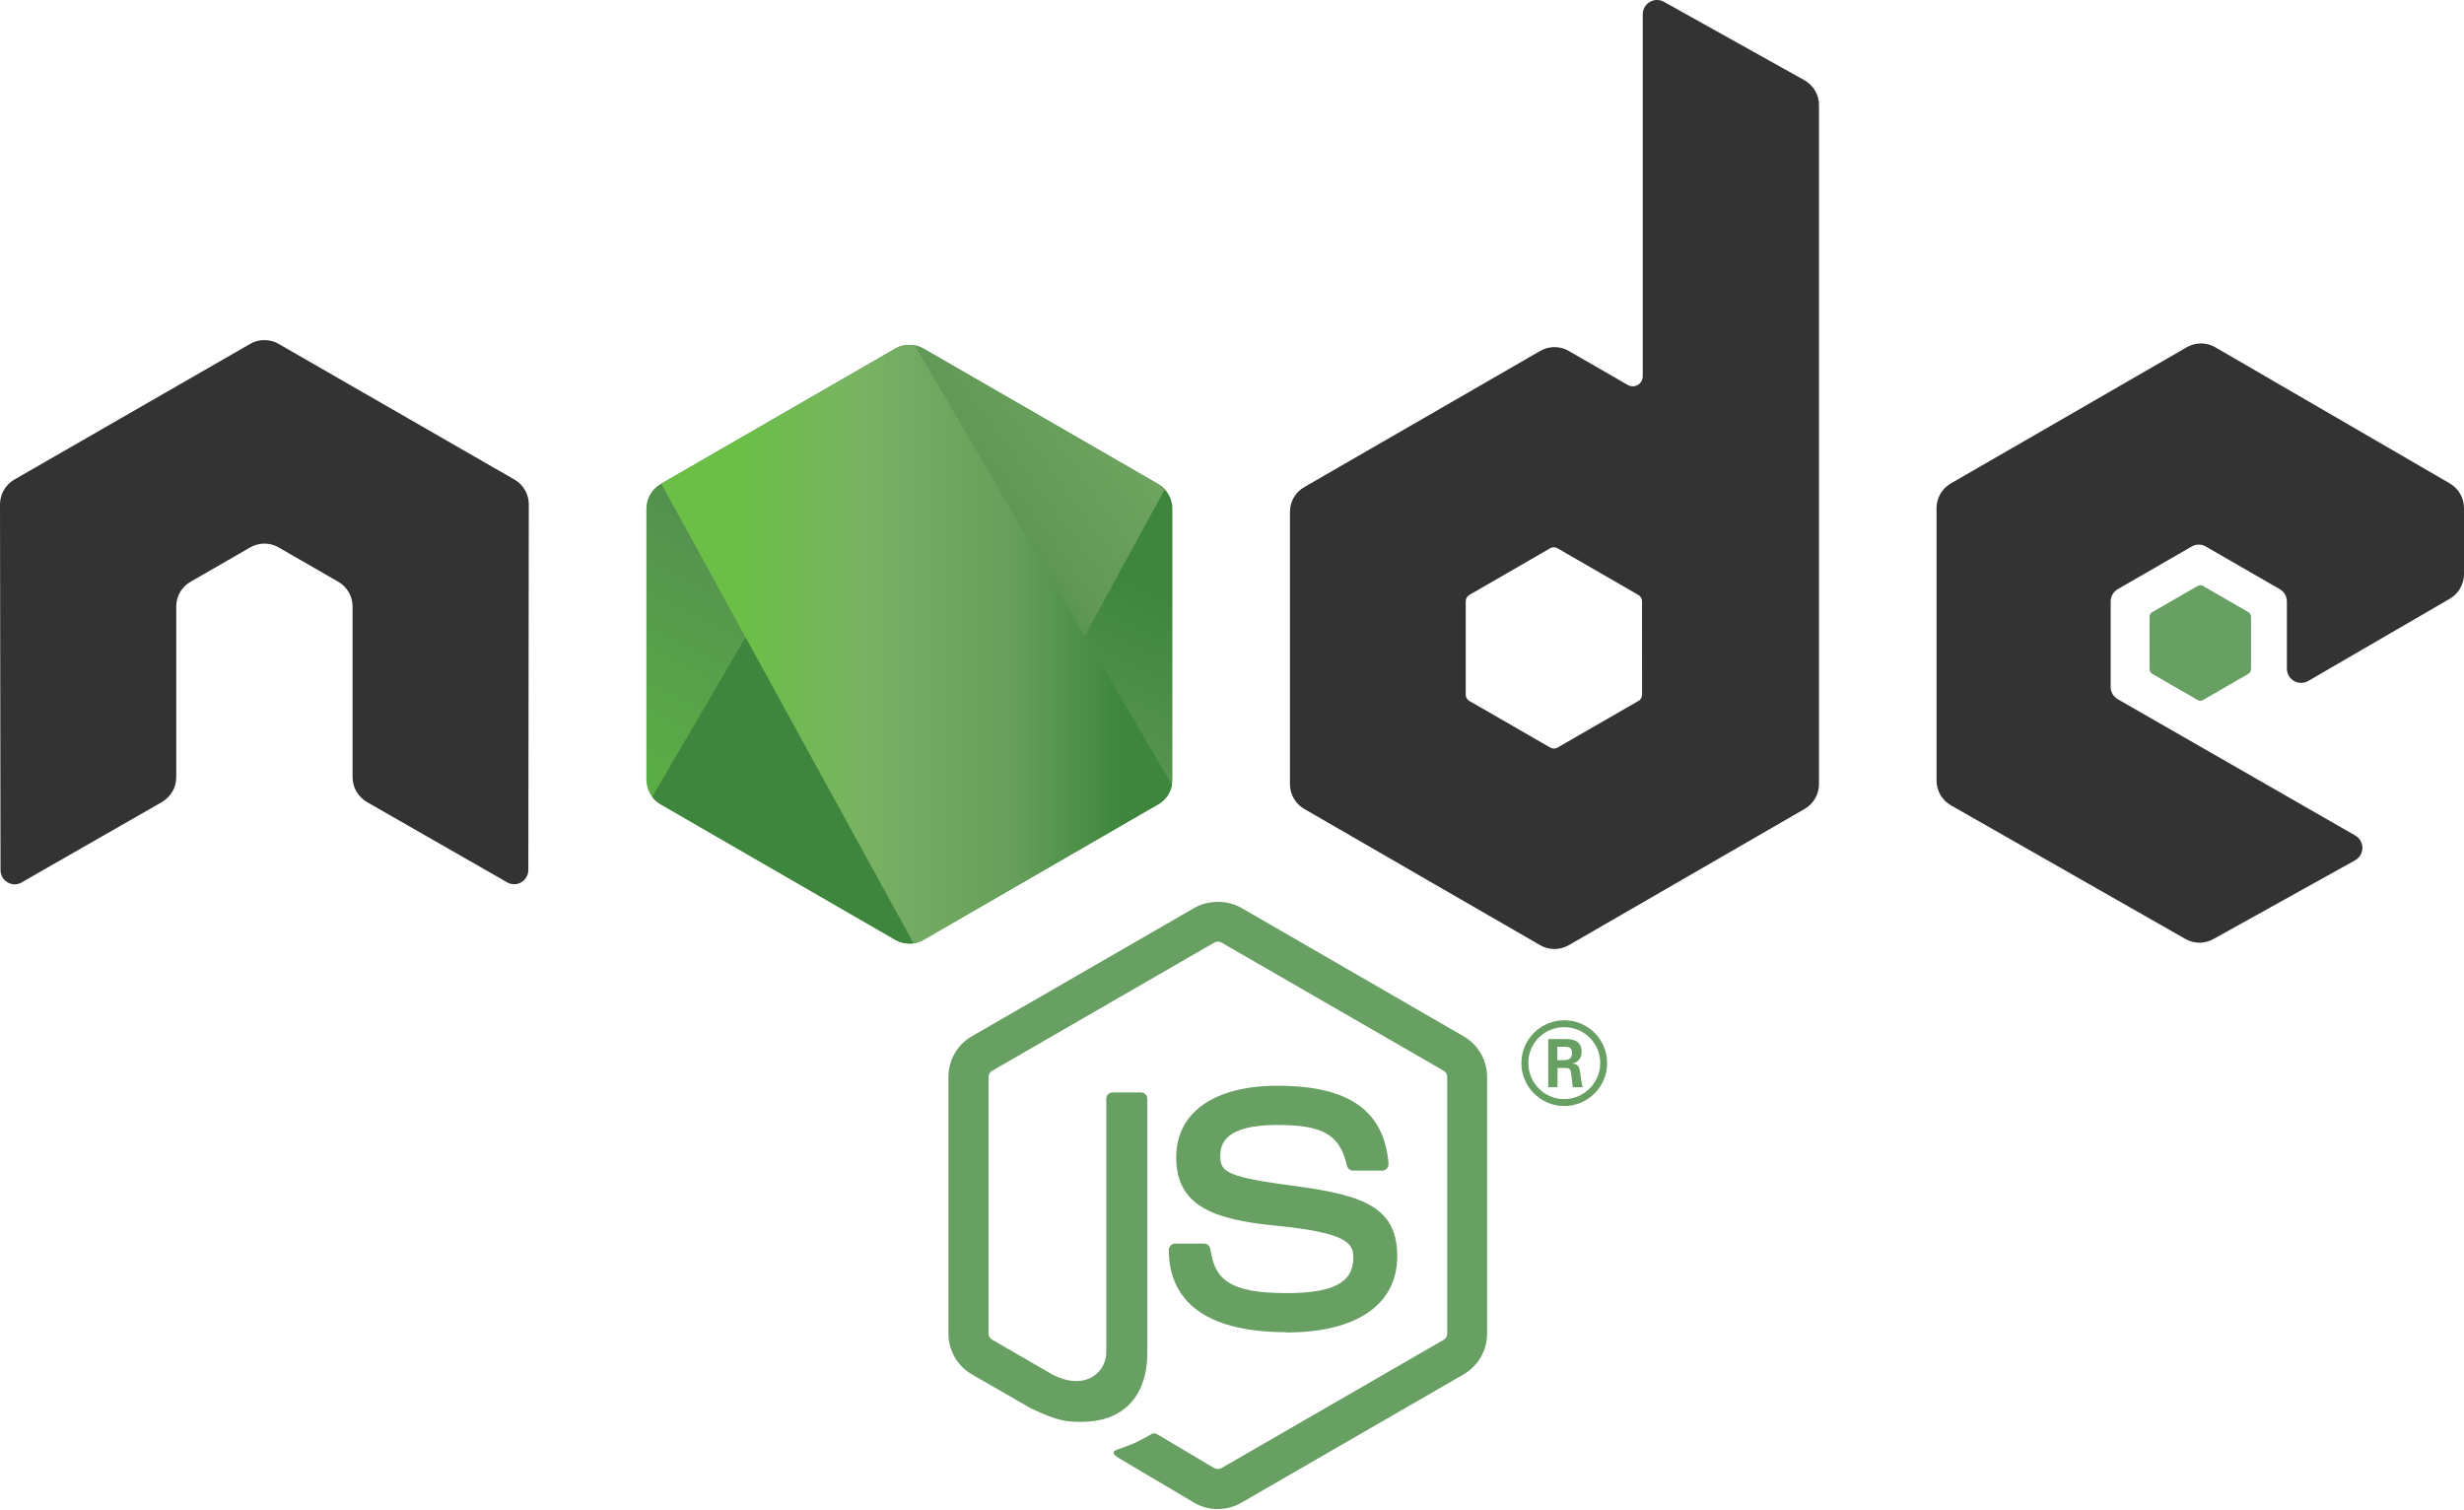
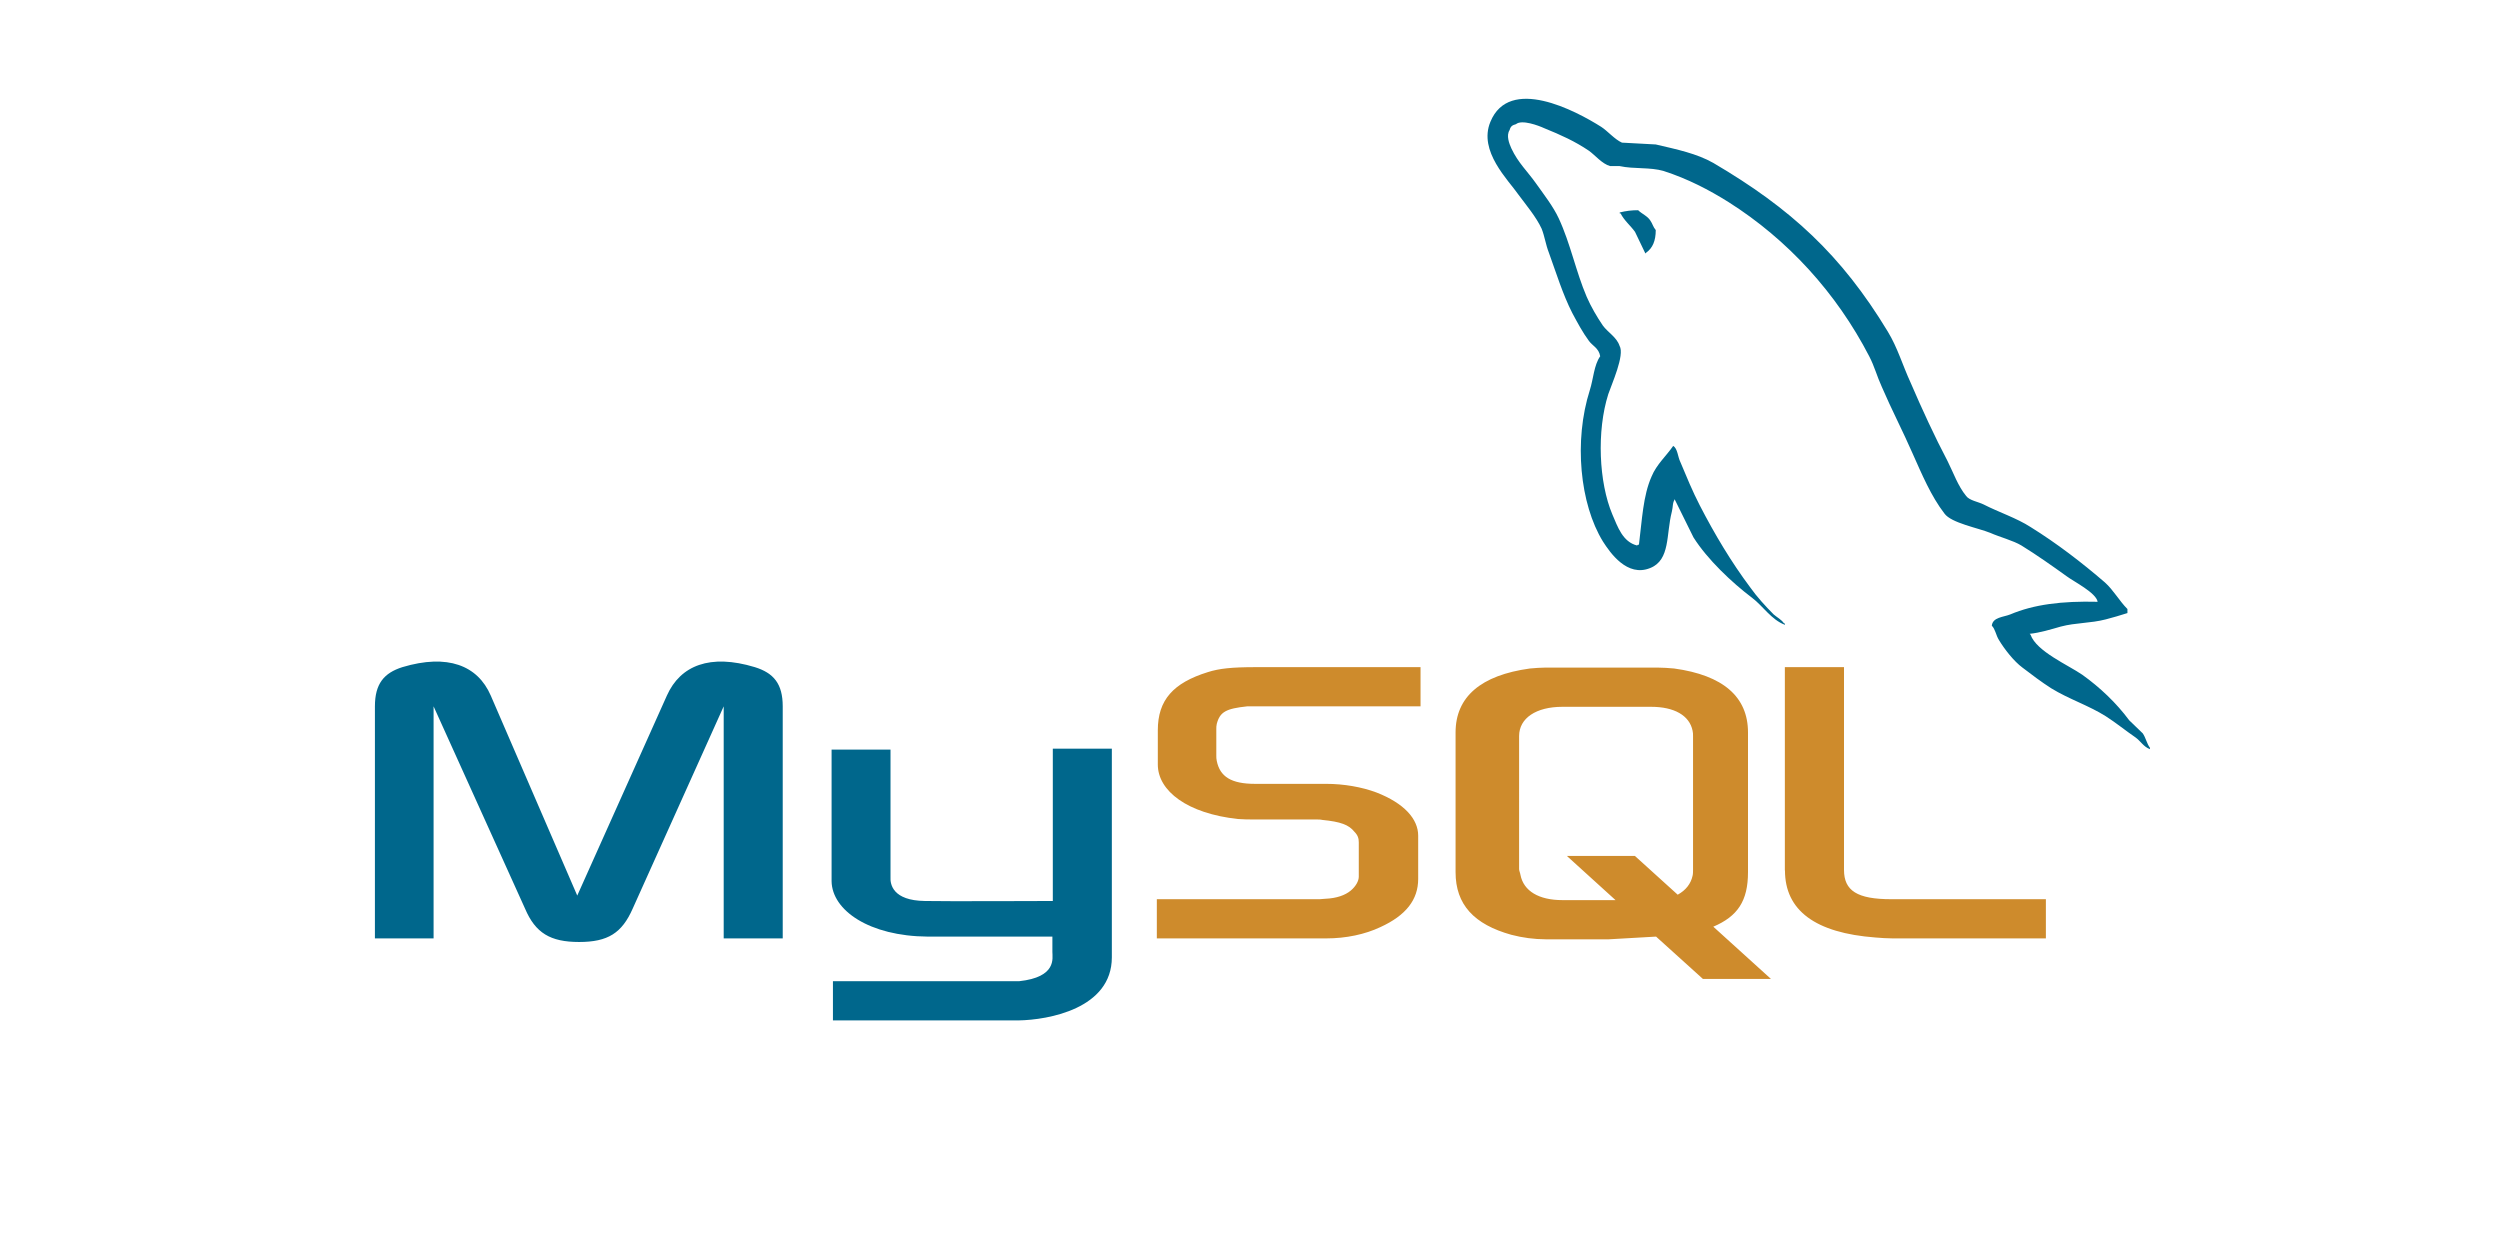
- <svg xmlns="http://www.w3.org/2000/svg" width="589.827" height="361.238" version="1.2" viewBox="0 0 442.37 270.929">
-   <defs>
-     <clipPath id="a">
-       <path d="M239.03 226.605l-42.13 24.317c-1.578.91-2.546 2.59-2.546 4.406v48.668c0 1.817.968 3.496 2.546 4.406l42.133 24.336c1.575.907 3.517.907 5.09 0l42.126-24.336c1.57-.91 2.54-2.59 2.54-4.406v-48.668c0-1.816-.97-3.496-2.55-4.406l-42.12-24.317c-.79-.453-1.67-.68-2.55-.68-.88 0-1.76.227-2.55.68" />
-     </clipPath>
-     <linearGradient id="b" x1="-.348" x2="1.251" gradientTransform="rotate(116.114 53.1 202.97) scale(86.48)" gradientUnits="userSpaceOnUse">
-       <stop offset=".3" stop-color="#3E863D" />
-       <stop offset=".5" stop-color="#55934F" />
-       <stop offset=".8" stop-color="#5AAD45" />
-     </linearGradient>
-     <clipPath id="c">
-       <path d="M195.398 307.086c.403.523.907.976 1.5 1.316l36.14 20.875 6.02 3.46c.9.52 1.926.74 2.934.665.336-.027.672-.09 1-.183l44.434-81.36c-.34-.37-.738-.68-1.184-.94l-27.586-15.93-14.582-8.39c-.414-.24-.863-.41-1.32-.53zm0 0" />
-     </clipPath>
-     <linearGradient id="d" x1="-.456" x2=".582" gradientTransform="rotate(-36.46 550.846 -214.337) scale(132.798)" gradientUnits="userSpaceOnUse">
-       <stop offset=".57" stop-color="#3E863D" />
-       <stop offset=".72" stop-color="#619857" />
-       <stop offset="1" stop-color="#76AC64" />
-     </linearGradient>
-     <clipPath id="e">
-       <path d="M241.066 225.953c-.707.07-1.398.29-2.035.652l-42.01 24.247 45.3 82.51c.63-.09 1.25-.3 1.81-.624l42.13-24.336c1.3-.754 2.19-2.03 2.46-3.476l-46.18-78.89c-.34-.067-.68-.102-1.03-.102-.14 0-.28.007-.42.02" />
-     </clipPath>
-     <linearGradient id="f" x1=".043" x2=".984" gradientTransform="translate(192.862 279.652) scale(97.417)" gradientUnits="userSpaceOnUse">
-       <stop offset=".16" stop-color="#6BBF47" />
-       <stop offset=".38" stop-color="#79B461" />
-       <stop offset=".47" stop-color="#75AC64" />
-       <stop offset=".7" stop-color="#659E5A" />
-       <stop offset=".9" stop-color="#3E863D" />
-     </linearGradient>
-   </defs>
-   <path fill="#689f63" d="M218.647 270.93c-1.46 0-2.91-.383-4.19-1.12l-13.337-7.896c-1.992-1.114-1.02-1.508-.363-1.735 2.656-.93 3.195-1.14 6.03-2.75.298-.17.688-.11.993.07l10.246 6.08c.37.2.895.2 1.238 0l39.95-23.06c.37-.21.61-.64.61-1.08v-46.1c0-.46-.24-.87-.618-1.1l-39.934-23.04c-.37-.22-.86-.22-1.23 0l-39.926 23.04c-.387.22-.633.65-.633 1.09v46.1c0 .44.24.86.62 1.07l10.94 6.32c5.94 2.97 9.57-.53 9.57-4.05v-45.5c0-.65.51-1.15 1.16-1.15h5.06c.63 0 1.15.5 1.15 1.15v45.52c0 7.92-4.32 12.47-11.83 12.47-2.31 0-4.13 0-9.21-2.5l-10.48-6.04c-2.59-1.5-4.19-4.3-4.19-7.29v-46.1c0-3 1.6-5.8 4.19-7.28l39.99-23.07c2.53-1.43 5.89-1.43 8.4 0l39.94 23.08c2.58 1.49 4.19 4.28 4.19 7.28v46.1c0 2.99-1.61 5.78-4.19 7.28l-39.94 23.07c-1.28.74-2.73 1.12-4.21 1.12" />
-   <path fill="#689f63" d="M230.987 239.164c-17.48 0-21.145-8.024-21.145-14.754 0-.64.516-1.15 1.157-1.15h5.16c.57 0 1.05.415 1.14.978.78 5.258 3.1 7.91 13.67 7.91 8.42 0 12-1.902 12-6.367 0-2.57-1.02-4.48-14.1-5.76-10.94-1.08-17.7-3.49-17.7-12.24 0-8.06 6.8-12.86 18.19-12.86 12.79 0 19.13 4.44 19.93 13.98.03.33-.09.65-.31.89-.22.23-.53.37-.85.37h-5.19c-.54 0-1.01-.38-1.12-.9-1.25-5.53-4.27-7.3-12.48-7.3-9.19 0-10.26 3.2-10.26 5.6 0 2.91 1.26 3.76 13.66 5.4 12.28 1.63 18.11 3.93 18.11 12.56 0 8.7-7.26 13.69-19.92 13.69m48.66-48.89h1.34c1.1 0 1.31-.77 1.31-1.22 0-1.18-.81-1.18-1.26-1.18h-1.38zm-1.63-3.78h2.97c1.02 0 3.02 0 3.02 2.28 0 1.59-1.02 1.92-1.63 2.12 1.19.08 1.27.86 1.43 1.96.08.69.21 1.88.45 2.28h-1.83c-.05-.4-.33-2.6-.33-2.72-.12-.49-.29-.73-.9-.73h-1.51v3.46h-1.67zm-3.57 4.3c0 3.58 2.89 6.48 6.44 6.48 3.58 0 6.47-2.96 6.47-6.48 0-3.59-2.93-6.44-6.48-6.44-3.5 0-6.44 2.81-6.44 6.43m14.16.03c0 4.24-3.47 7.7-7.7 7.7-4.2 0-7.7-3.42-7.7-7.7 0-4.36 3.58-7.7 7.7-7.7 4.15 0 7.69 3.35 7.69 7.7" />
-   <path fill="#333" fill-rule="evenodd" d="M94.936 90.55c0-1.84-.97-3.53-2.558-4.445l-42.356-24.37c-.715-.42-1.516-.64-2.328-.67h-.438c-.812.03-1.613.25-2.34.67L2.562 86.105C.984 87.025 0 88.715 0 90.555l.093 65.64c0 .91.47 1.76 1.27 2.21.78.48 1.76.48 2.54 0l25.18-14.42c1.59-.946 2.56-2.618 2.56-4.44V108.88c0-1.83.97-3.52 2.555-4.43l10.72-6.174c.796-.46 1.67-.688 2.56-.688.876 0 1.77.226 2.544.687l10.715 6.172c1.586.91 2.56 2.6 2.56 4.43v30.663c0 1.82.983 3.5 2.565 4.44l25.164 14.41c.79.47 1.773.47 2.56 0 .776-.45 1.268-1.3 1.268-2.21zm199.868 34.176c0 .457-.243.88-.64 1.106l-14.548 8.386c-.395.227-.883.227-1.277 0l-14.55-8.386c-.4-.227-.64-.65-.64-1.106V107.93c0-.458.24-.88.63-1.11l14.54-8.4c.4-.23.89-.23 1.29 0l14.55 8.4c.4.23.64.652.64 1.11zM298.734.324c-.794-.442-1.76-.43-2.544.027-.78.46-1.262 1.3-1.262 2.21v65c0 .64-.34 1.23-.894 1.55-.55.32-1.235.32-1.79 0L281.634 63c-1.58-.914-3.526-.914-5.112 0l-42.37 24.453c-1.583.91-2.56 2.6-2.56 4.42v48.92c0 1.83.977 3.51 2.56 4.43l42.37 24.47c1.582.91 3.53.91 5.117 0l42.37-24.48c1.58-.92 2.56-2.6 2.56-4.43V18.863c0-1.856-1.01-3.563-2.63-4.47zm141.093 107.164c1.574-.914 2.543-2.602 2.543-4.422V91.21c0-1.824-.97-3.507-2.547-4.425l-42.1-24.44c-1.59-.92-3.54-.92-5.13 0l-42.36 24.45c-1.59.92-2.56 2.6-2.56 4.43v48.9c0 1.84.99 3.54 2.58 4.45l42.09 23.99c1.55.89 3.45.9 5.02.03l25.46-14.15c.8-.45 1.31-1.3 1.31-2.22 0-.92-.49-1.78-1.29-2.23l-42.62-24.46c-.8-.45-1.29-1.3-1.29-2.21v-15.34c0-.916.48-1.76 1.28-2.216l13.26-7.65c.79-.46 1.76-.46 2.55 0l13.27 7.65c.79.45 1.28 1.3 1.28 2.21v12.06c0 .91.49 1.76 1.28 2.22.79.45 1.77.45 2.56-.01zm0 0" />
-   <path fill="#689f63" fill-rule="evenodd" d="M394.538 105.2c.3-.177.676-.177.98 0l8.13 4.69c.304.176.49.5.49.85v9.39c0 .35-.186.674-.49.85l-8.13 4.69c-.304.177-.68.177-.98 0l-8.125-4.69c-.31-.176-.5-.5-.5-.85v-9.39c0-.35.18-.674.49-.85zm0 0" />
-   <g clip-path="url(#a)" transform="translate(-78.306 -164.016)">
-     <path fill="url(#b)" d="M331.363 246.793l-118.715-58.19-60.87 124.174L270.49 370.97zm0 0" />
-   </g>
-   <g clip-path="url(#c)" transform="translate(-78.306 -164.016)">
-     <path fill="url(#d)" d="M144.07 264.004l83.825 113.453 110.86-81.906-83.83-113.45zm0 0" />
-   </g>
-   <g clip-path="url(#e)" transform="translate(-78.306 -164.016)">
-     <path fill="url(#f)" d="M197.02 225.934v107.43h91.683v-107.43zm0 0" />
+ <svg xmlns="http://www.w3.org/2000/svg" width="120" height="60" viewBox="0 0 9.252 4.626">
+   <g transform="matrix(.037376 0 0 .037376 1.069994 -1.319339)" fill-rule="evenodd">
+     <path d="M8.504 128.215h5.8v-22.977l9.058 20.033c1.026 2.408 2.5 3.3 5.354 3.3s4.24-.893 5.3-3.3l9.013-20.033v22.977h5.845v-22.977c0-2.23-.893-3.303-2.767-3.883-4.417-1.338-7.362-.178-8.7 2.81l-8.878 19.81-8.567-19.81c-1.294-2.988-4.284-4.148-8.745-2.81-1.83.58-2.722 1.652-2.722 3.883l-.001 22.977zm45.198-18.694h5.845v12.627c-.044.713.223 2.32 3.4 2.363 1.65.045 12.582 0 12.67 0v-15.08h5.845v20.658c0 5.086-6.3 6.2-9.236 6.246h-18.38v-3.88h18.427c3.748-.402 3.302-2.275 3.302-2.9v-1.518h-12.36c-5.756-.045-9.46-2.588-9.503-5.488v-13.03zm125.374-14.635c-3.568-.09-6.336.268-8.656 1.25-.668.27-1.74.27-1.828 1.116.357.355.4.936.713 1.428.535.893 1.473 2.096 2.32 2.72.938.715 1.875 1.428 2.855 2.053 1.74 1.07 3.703 1.695 5.398 2.766.982.625 1.963 1.428 2.945 2.098.5.357.803.938 1.428 1.16v-.135c-.312-.4-.402-.98-.713-1.428-.447-.445-.893-.848-1.34-1.293-1.293-1.74-2.9-3.258-4.64-4.506-1.428-.982-4.55-2.32-5.13-3.97l-.088-.09c.98-.09 2.14-.447 3.078-.715 1.518-.4 2.9-.312 4.46-.713.715-.18 1.428-.402 2.143-.625v-.4c-.803-.803-1.383-1.874-2.23-2.632-2.275-1.963-4.775-3.882-7.363-5.488-1.383-.892-3.168-1.473-4.64-2.23-.537-.268-1.428-.402-1.74-.848-.805-.98-1.25-2.275-1.83-3.436-1.293-2.454-2.543-5.175-3.658-7.763-.803-1.74-1.295-3.48-2.275-5.086-4.596-7.585-9.594-12.18-17.268-16.687-1.65-.937-3.613-1.34-5.7-1.83l-3.346-.18c-.715-.312-1.428-1.16-2.053-1.562-2.543-1.606-9.102-5.086-10.977-.49-1.205 2.9 1.785 5.755 2.8 7.228.76 1.026 1.74 2.186 2.277 3.346.3.758.4 1.562.713 2.365.713 1.963 1.383 4.15 2.32 5.98.5.937 1.025 1.92 1.65 2.767.357.49.982.714 1.115 1.517-.625.893-.668 2.23-1.025 3.347-1.607 5.042-.982 11.288 1.293 14.99.715 1.115 2.4 3.57 4.686 2.632 2.008-.803 1.56-3.346 2.14-5.577.135-.535.045-.892.312-1.25v.09l1.83 3.703c1.383 2.186 3.793 4.462 5.8 5.98 1.07.803 1.918 2.187 3.256 2.677v-.135h-.088c-.268-.4-.67-.58-1.027-.892-.803-.803-1.695-1.785-2.32-2.677-1.873-2.498-3.523-5.265-4.996-8.12-.715-1.383-1.34-2.9-1.918-4.283-.27-.536-.27-1.34-.715-1.606-.67.98-1.65 1.83-2.143 3.034-.848 1.918-.936 4.283-1.248 6.737-.18.045-.1 0-.18.09-1.426-.356-1.918-1.83-2.453-3.078-1.338-3.168-1.562-8.254-.402-11.913.312-.937 1.652-3.882 1.117-4.774-.27-.848-1.16-1.338-1.652-2.008-.58-.848-1.203-1.918-1.605-2.855-1.07-2.5-1.605-5.265-2.766-7.764-.537-1.16-1.473-2.365-2.232-3.435-.848-1.205-1.783-2.053-2.453-3.48-.223-.49-.535-1.294-.178-1.83.088-.357.268-.49.623-.58.58-.49 2.232.134 2.812.4 1.65.67 3.033 1.294 4.416 2.23.625.446 1.295 1.294 2.098 1.518h.938c1.428.312 3.033.09 4.37.49 2.365.76 4.506 1.874 6.426 3.08 5.844 3.703 10.664 8.968 13.92 15.26.535 1.026.758 1.963 1.25 3.034.938 2.187 2.098 4.417 3.033 6.56.938 2.097 1.83 4.24 3.168 5.98.67.937 3.346 1.427 4.55 1.918.893.4 2.275.76 3.08 1.25 1.516.937 3.033 2.008 4.46 3.034.713.534 2.945 1.65 3.078 2.54zm-45.5-38.772a7.09 7.09 0 0 0-1.828.223v.09h.088c.357.714.982 1.205 1.428 1.83l1.027 2.142.088-.09c.625-.446.938-1.16.938-2.23-.268-.312-.312-.625-.535-.937-.268-.446-.848-.67-1.206-1.026z" fill="#00678c" />
+     <path d="M85.916 128.215h16.776c1.963 0 3.838-.4 5.354-1.115 2.543-1.16 3.748-2.72 3.748-4.773v-4.283c0-1.65-1.383-3.213-4.148-4.283-1.428-.535-3.213-.848-4.953-.848h-7.05c-2.365 0-3.48-.715-3.793-2.275-.044-.178-.044-.357-.044-.535v-2.633c0-.135 0-.312.044-.49.312-1.205.937-1.518 3-1.74h17.177v-3.883h-16.33c-2.365 0-3.614.135-4.73.492-3.436 1.07-4.953 2.766-4.953 5.754v3.393c0 2.63 2.945 4.863 7.942 5.398.535.045 1.115.045 1.695.045h6.024c.223 0 .445 0 .623.045 1.83.178 2.633.49 3.168 1.158.357.357.447.67.447 1.072v3.39c0 .4-.268.938-.803 1.383s-1.385.758-2.5.803c-.223 0-.355.045-.58.045H85.916zm62.195-6.736c0 3.97 3 6.2 8.97 6.648.58.045 1.115.088 1.695.088h15.17v-3.88h-15.303c-3.393 0-4.686-.848-4.686-2.9v-20.078H148.1v20.123zm-32.615.177v-13.83c0-3.525 2.498-5.668 7.363-6.336.535-.045 1.07-.09 1.56-.09h11.064c.58 0 1.072.045 1.652.09 4.863.668 7.316 2.81 7.316 6.336v13.83c0 2.855-1.025 4.373-3.436 5.4l5.71 5.174h-6.736l-4.64-4.193-4.686.268h-6.246a13.66 13.66 0 0 1-3.391-.445c-3.7-1.028-5.53-2.99-5.53-6.204zm6.29-.31c0 .178.1.355.135.58.312 1.605 1.828 2.498 4.148 2.498h5.266l-4.818-4.373h6.736l4.238 3.838c.805-.447 1.295-1.072 1.473-1.875.045-.178.045-.4.045-.58v-13.252c0-.178 0-.355-.045-.535-.312-1.516-1.828-2.363-4.104-2.363h-8.79c-2.588 0-4.283 1.115-4.283 2.898z" fill="#ce8b2c" />
  </g>
</svg>
